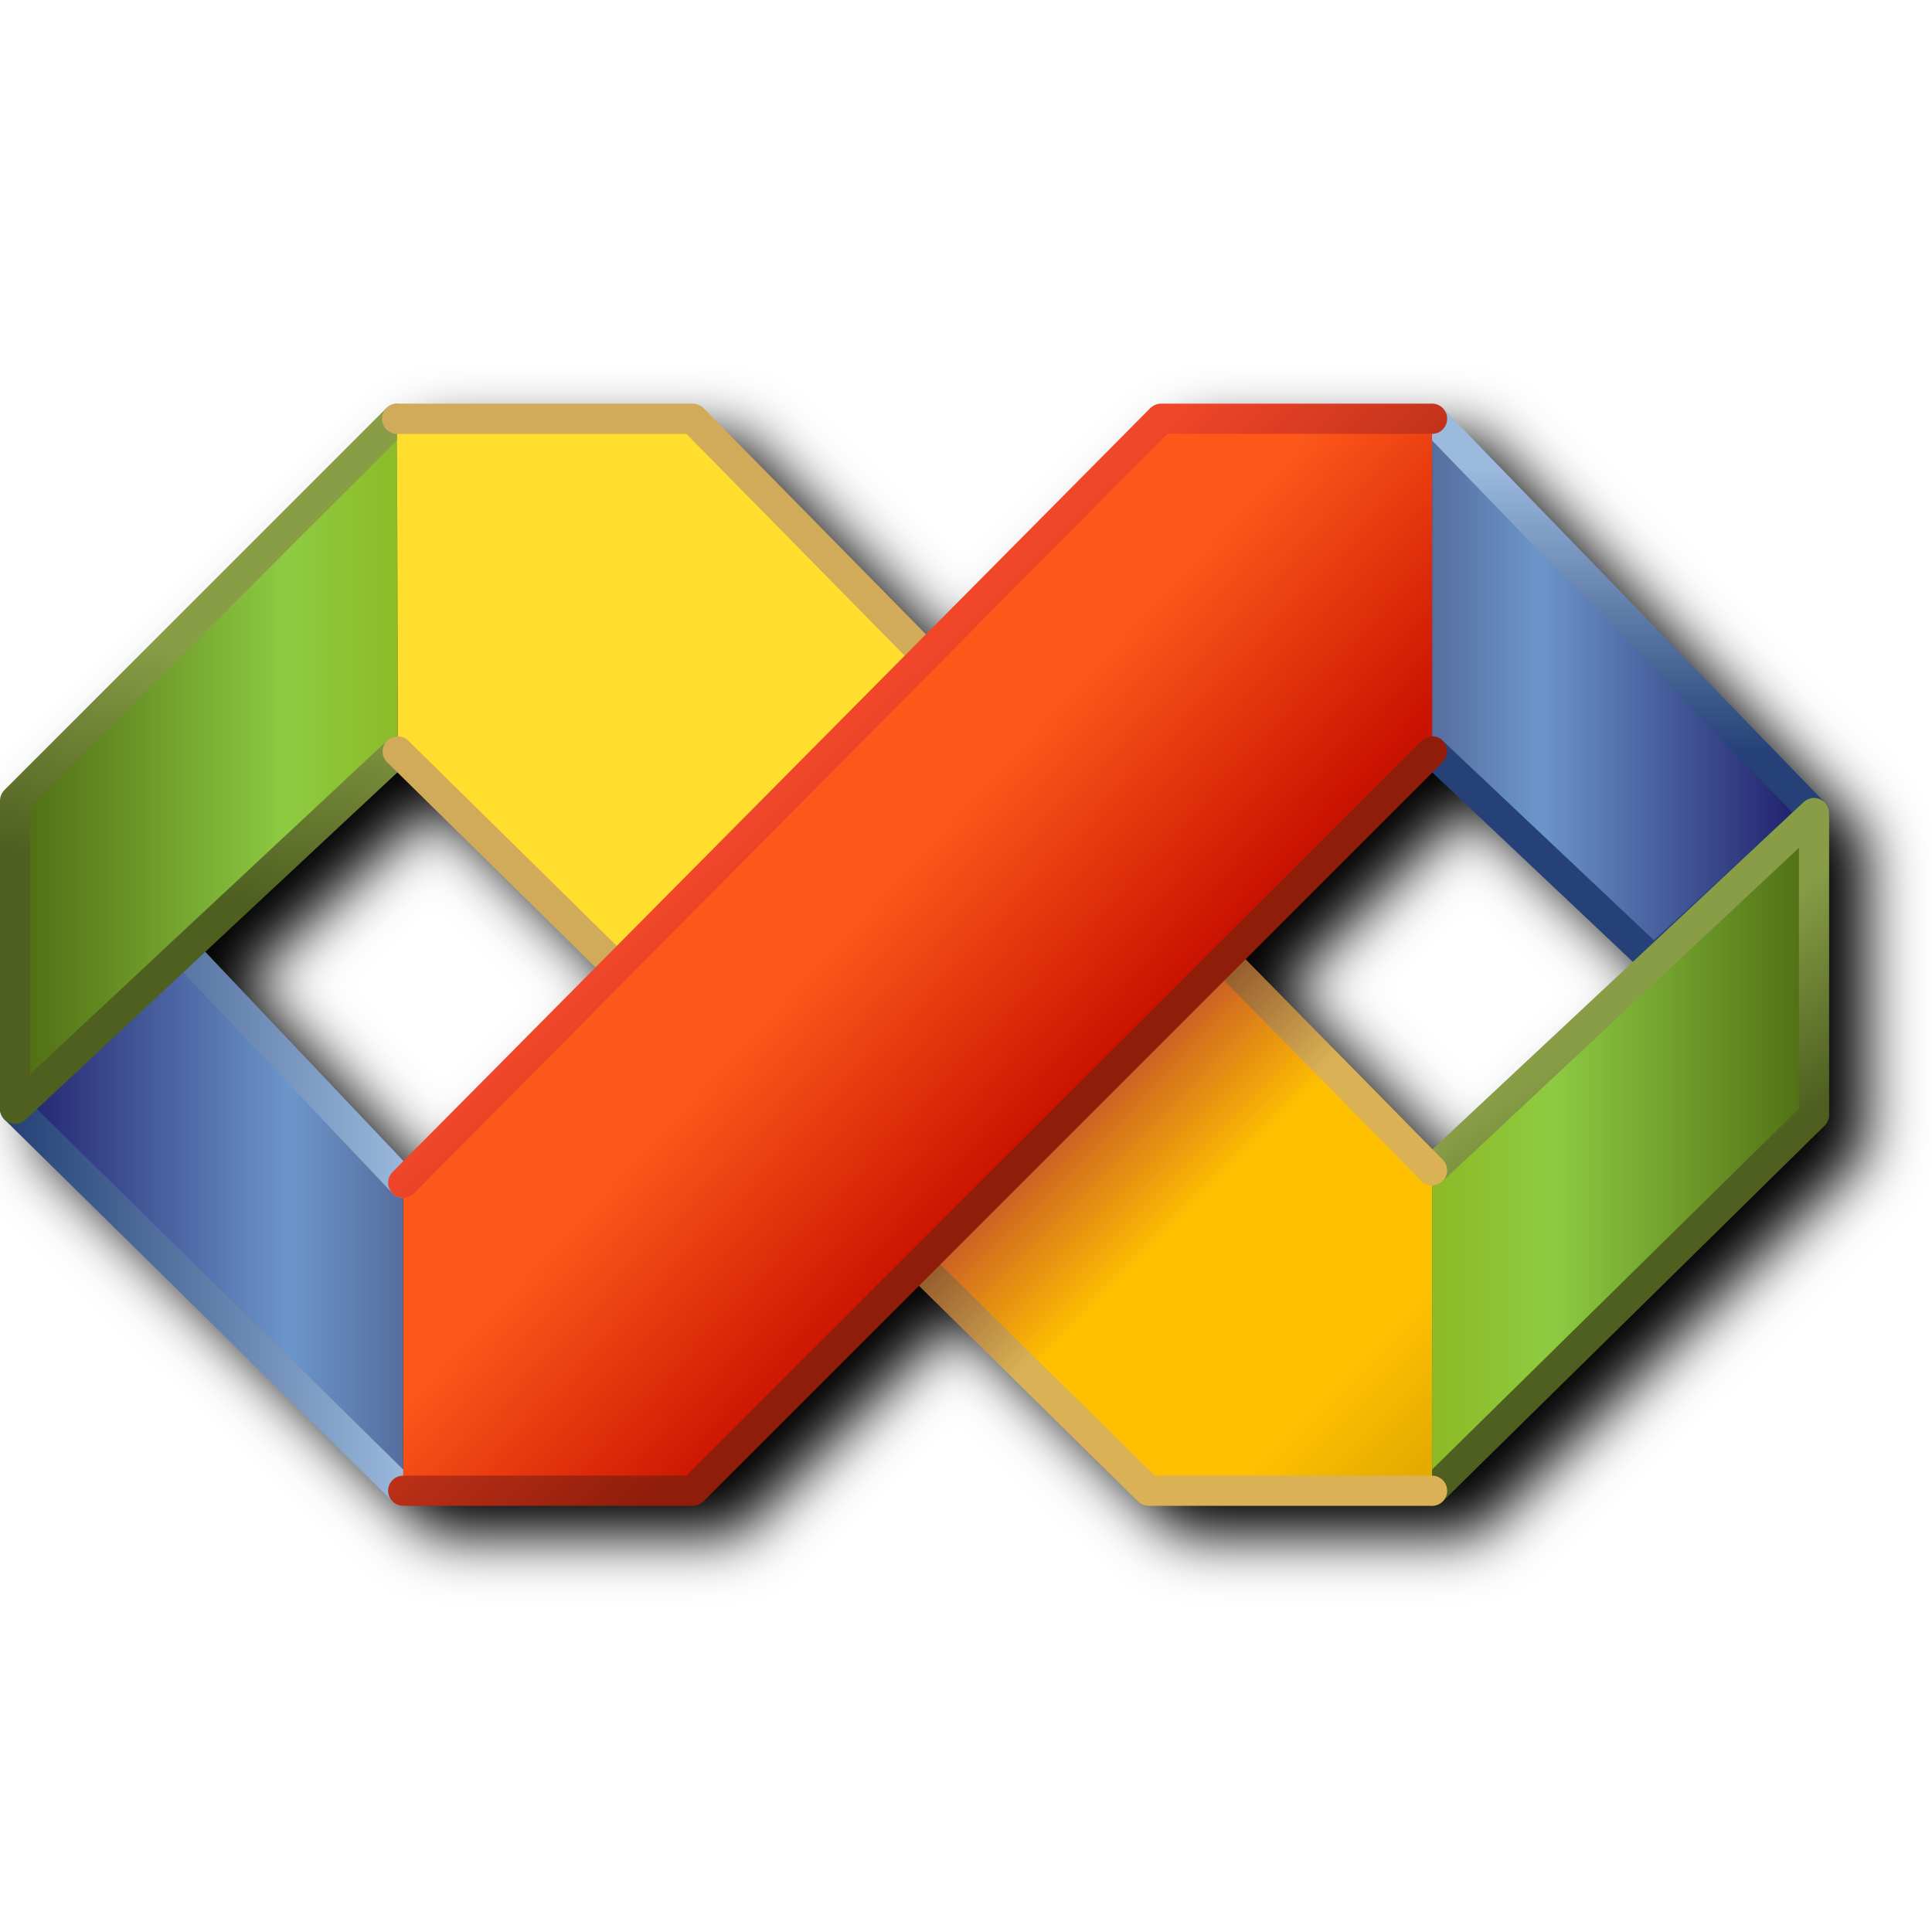
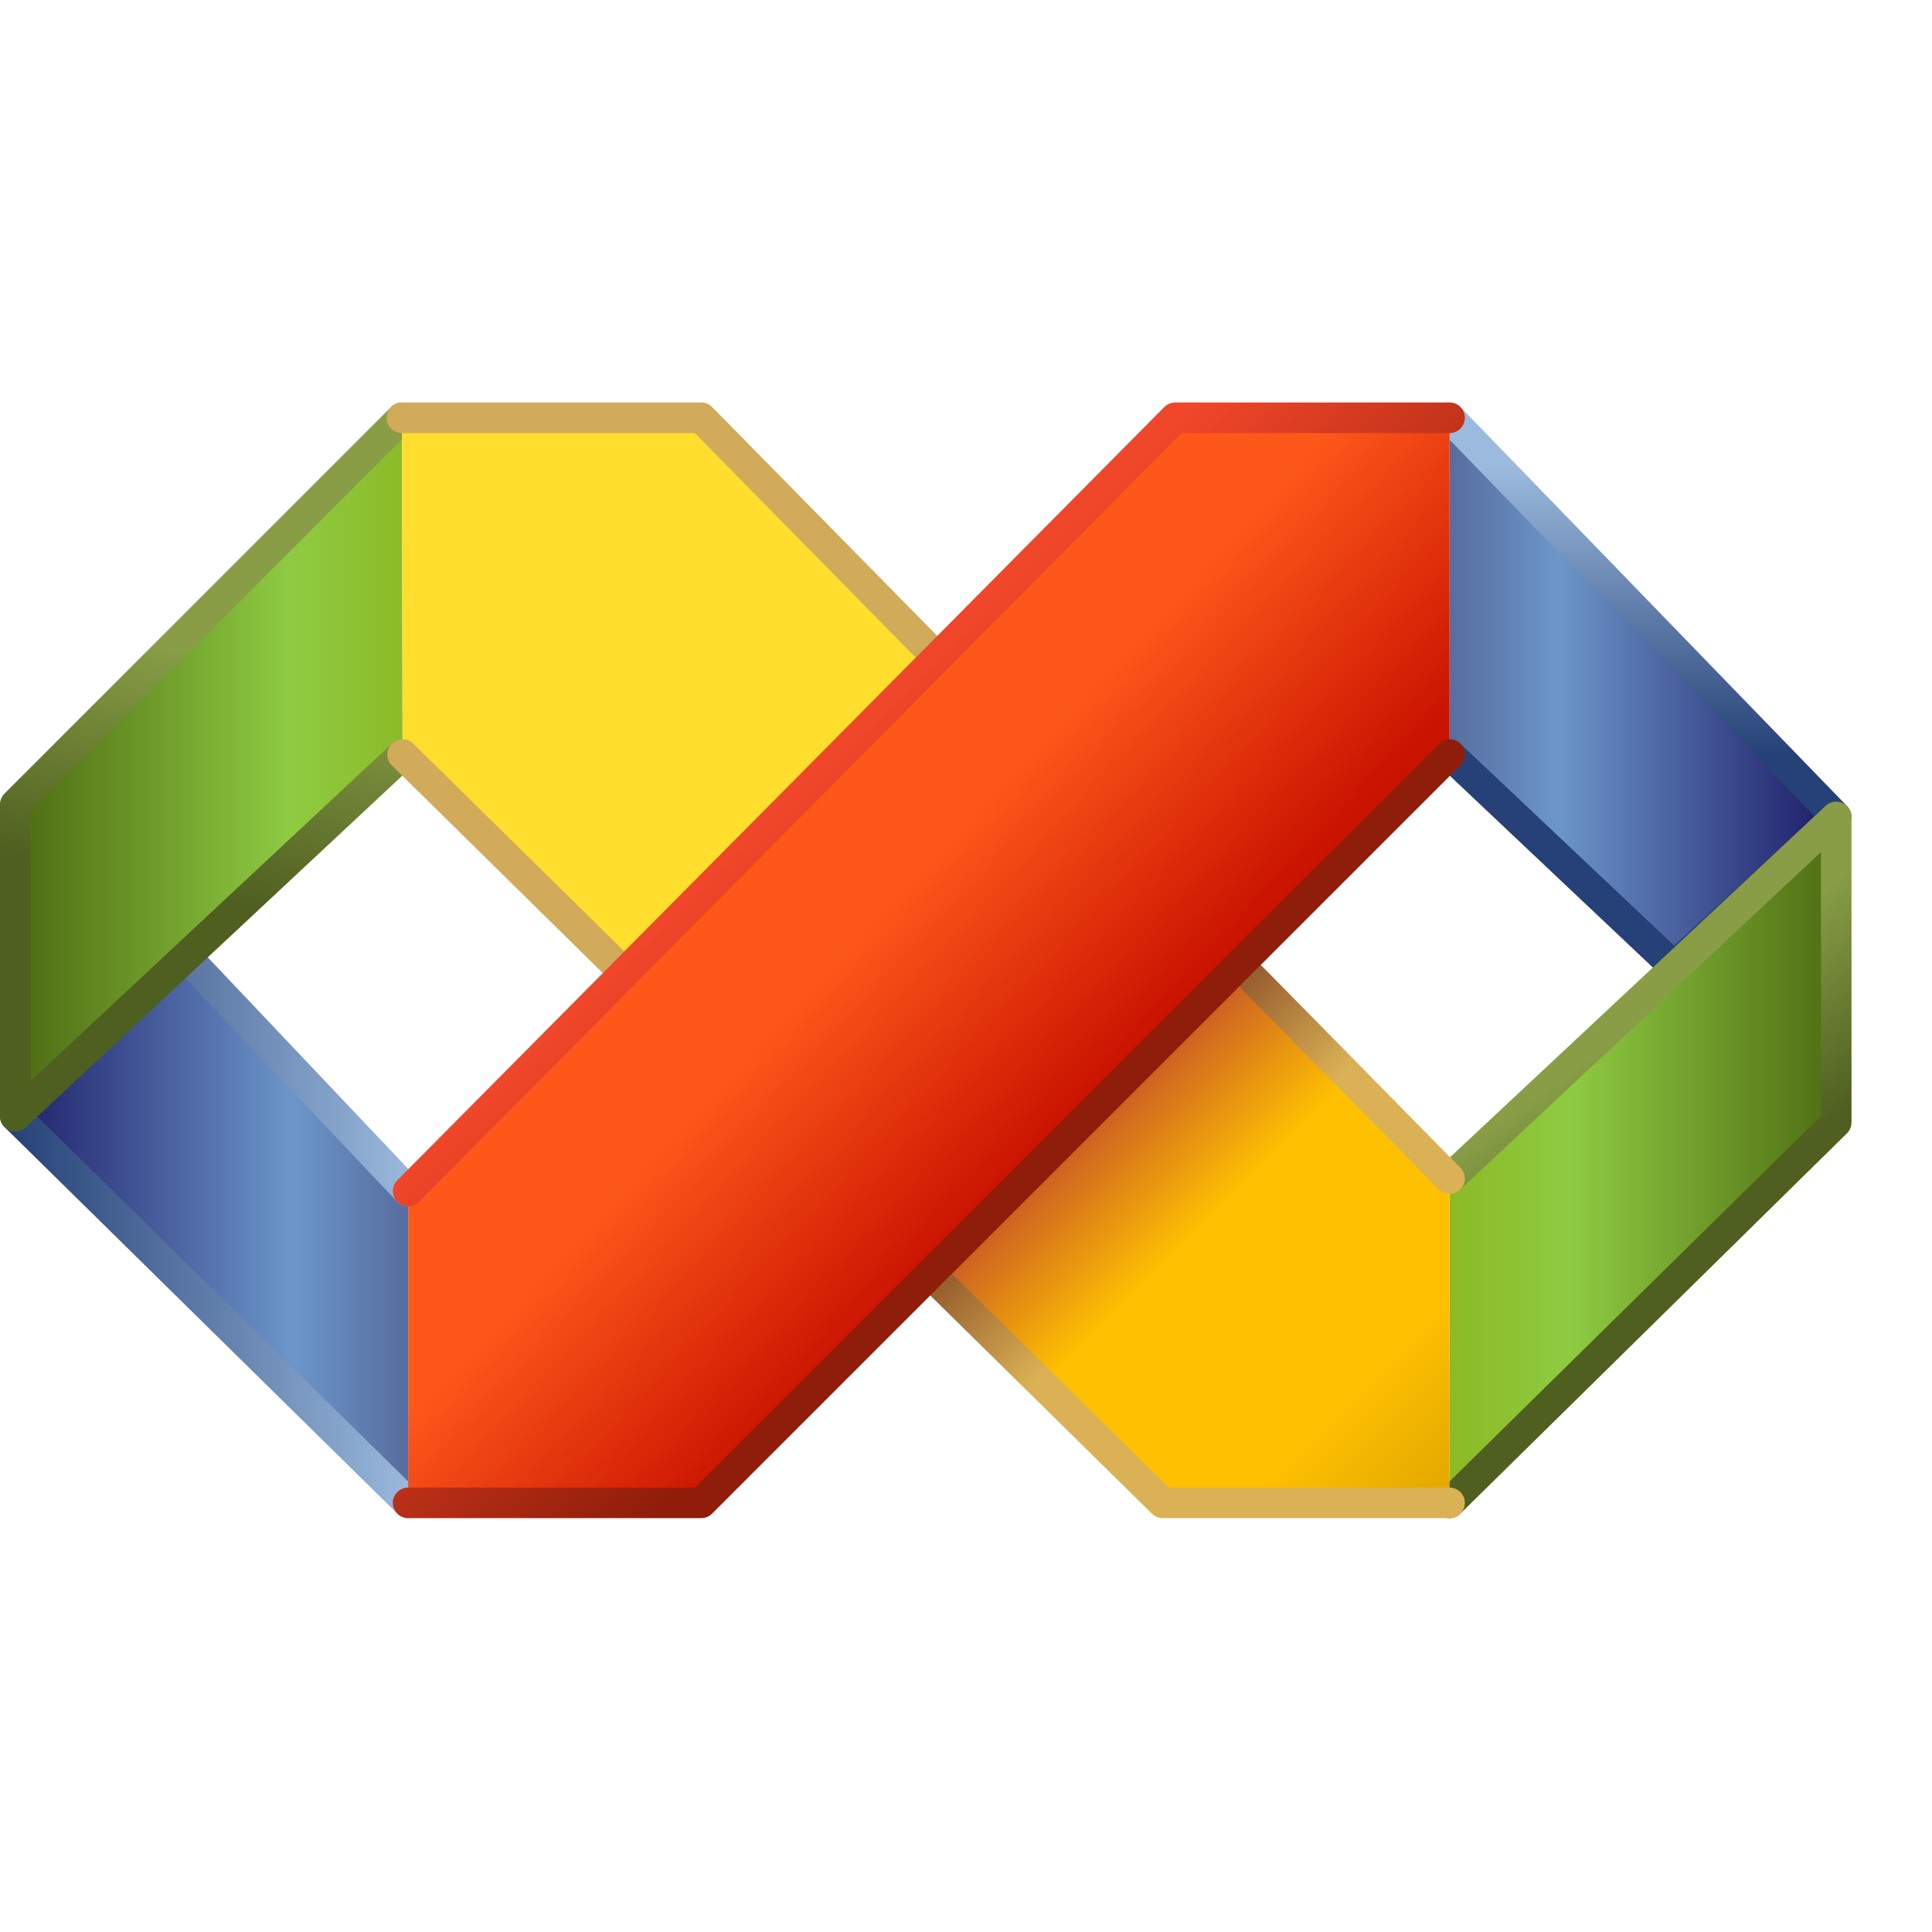
- <svg xmlns="http://www.w3.org/2000/svg" xmlns:xlink="http://www.w3.org/1999/xlink" width="256" height="256" viewBox="0 0 256 256" version="1.1" id="svg8">
+ <svg xmlns="http://www.w3.org/2000/svg" xmlns:xlink="http://www.w3.org/1999/xlink" width="48" height="48" viewBox="0 0 48 48" version="1.1" id="svg8">
  <defs id="defs2">
    <linearGradient id="linearGradient1412">
      <stop style="stop-color:#f04629;stop-opacity:1;" offset="0" id="stop1408" />
      <stop style="stop-color:#8f1d0a;stop-opacity:1" offset="1" id="stop1410" />
    </linearGradient>
    <linearGradient id="linearGradient277966">
      <stop style="stop-color:#506e14;stop-opacity:1" offset="0" id="stop277964" />
      <stop style="stop-color:#8ecb42;stop-opacity:1" offset="0.7" id="stop277962" />
      <stop style="stop-color:#8cbb27;stop-opacity:1" offset="1" id="stop277960" />
    </linearGradient>
    <linearGradient id="linearGradient277658">
      <stop style="stop-color:#1e1e69;stop-opacity:1" offset="0" id="stop277656" />
      <stop style="stop-color:#6c96ca;stop-opacity:1" offset="0.7" id="stop277654" />
      <stop style="stop-color:#556b9c;stop-opacity:1" offset="1" id="stop277652" />
    </linearGradient>
    <linearGradient id="linearGradient223858">
      <stop style="stop-color:#d1aa5a;stop-opacity:1" offset="0" id="stop223854" />
      <stop style="stop-color:#8e5229;stop-opacity:1" offset="0.563" id="stop253678" />
      <stop style="stop-color:#dab255;stop-opacity:1" offset="0.773" id="stop223892" />
      <stop style="stop-color:#dab255;stop-opacity:1" offset="1" id="stop223856" />
    </linearGradient>
    <linearGradient id="linearGradient156983">
      <stop style="stop-color:#ffde2e;stop-opacity:1" offset="0" id="stop156979" />
      <stop style="stop-color:#c75627;stop-opacity:1" offset="0.451" id="stop180532" />
      <stop style="stop-color:#fec001;stop-opacity:1" offset="0.627" id="stop157081" />
      <stop style="stop-color:#fec001;stop-opacity:1" offset="0.871" id="stop161506" />
      <stop style="stop-color:#e5ab00;stop-opacity:1" offset="1" id="stop156981" />
    </linearGradient>
    <linearGradient id="linearGradient135223">
      <stop style="stop-color:#889d46;stop-opacity:1" offset="0" id="stop135219" />
      <stop style="stop-color:#4e5f20;stop-opacity:1" offset="1" id="stop135221" />
    </linearGradient>
    <linearGradient id="linearGradient109034">
      <stop style="stop-color:#8cbb27;stop-opacity:1" offset="0" id="stop109030" />
      <stop style="stop-color:#8ecb42;stop-opacity:1" offset="0.3" id="stop109106" />
      <stop style="stop-color:#506e14;stop-opacity:1" offset="1" id="stop109032" />
    </linearGradient>
    <linearGradient id="linearGradient98871">
      <stop style="stop-color:#254177;stop-opacity:1;" offset="0" id="stop98867" />
      <stop style="stop-color:#9bbadd;stop-opacity:1" offset="1" id="stop98869" />
    </linearGradient>
    <linearGradient id="linearGradient45895">
      <stop style="stop-color:#556b9c;stop-opacity:1" offset="0" id="stop45891" />
      <stop style="stop-color:#6c96ca;stop-opacity:1" offset="0.3" id="stop75394" />
      <stop style="stop-color:#1e1e69;stop-opacity:1" offset="1" id="stop45893" />
    </linearGradient>
    <linearGradient id="linearGradient2572">
      <stop style="stop-color:#c91200;stop-opacity:1" offset="0" id="stop2568" />
      <stop style="stop-color:#fd581a;stop-opacity:1" offset="1" id="stop2570" />
    </linearGradient>
    <linearGradient xlink:href="#linearGradient2572" id="linearGradient2574" x1="-30.953" y1="11.537" x2="-47.788" y2="-4.166" gradientUnits="userSpaceOnUse" />
    <linearGradient xlink:href="#linearGradient45895" id="linearGradient45897" x1="-1.632" y1="-22.743" x2="29.084" y2="-22.743" gradientUnits="userSpaceOnUse" />
    <linearGradient xlink:href="#linearGradient98871" id="linearGradient98873" x1="1.311" y1="-17.354" x2="1.311" y2="-40.554" gradientUnits="userSpaceOnUse" />
    <linearGradient xlink:href="#linearGradient109034" id="linearGradient109036" x1="-0.432" y1="17.5" x2="29.568" y2="17.5" gradientUnits="userSpaceOnUse" />
    <linearGradient xlink:href="#linearGradient135223" id="linearGradient135225" x1="5.568" y1="10" x2="14.568" y2="22.5" gradientUnits="userSpaceOnUse" />
    <linearGradient xlink:href="#linearGradient156983" id="linearGradient156985" x1="-55.145" y1="-10.98" x2="-2.85" y2="41.145" gradientUnits="userSpaceOnUse" />
    <linearGradient xlink:href="#linearGradient223858" id="linearGradient223860" x1="-46.372" y1="-19.953" x2="-4.46" y2="21.966" gradientUnits="userSpaceOnUse" />
    <linearGradient xlink:href="#linearGradient277658" id="linearGradient277620" x1="-116.631" y1="20.532" x2="-84.132" y2="20.532" gradientUnits="userSpaceOnUse" />
    <linearGradient xlink:href="#linearGradient98871" id="linearGradient277669" x1="-116.631" y1="20.532" x2="-84.132" y2="20.532" gradientUnits="userSpaceOnUse" />
    <linearGradient xlink:href="#linearGradient277966" id="linearGradient277928" x1="-115.432" y1="-15" x2="-84.932" y2="-15" gradientUnits="userSpaceOnUse" />
    <linearGradient xlink:href="#linearGradient135223" id="linearGradient278186" x1="-94.432" y1="-24" x2="-98.432" y2="-5.5" gradientUnits="userSpaceOnUse" />
-     <filter style="color-interpolation-filters:sRGB" id="filter1281" x="-0.038" y="-0.064" width="1.077" height="1.128">
-       <feGaussianBlur stdDeviation="3.884" id="feGaussianBlur1283" />
-     </filter>
    <linearGradient xlink:href="#linearGradient1412" id="linearGradient1414" x1="-49.969" y1="-17.76" x2="-26.589" y2="6.38" gradientUnits="userSpaceOnUse" />
  </defs>
  <g id="layer1" transform="translate(-12.56771)">
-     <path id="path1142" style="color:#000000;fill:#000000;fill-opacity:1;stroke-width:4;stroke-linecap:round;stroke-linejoin:round;-inkscape-stroke:none;filter:url(#filter1281)" d="m 70.181,57.49 a 2,2 0 0 0 -0.164,0.068 2,2 0 0 0 -1.252,0.518 L 18.154,108.687 a 2,2 0 0 0 -0.586,1.414 v 40.816 a 2,2 0 0 0 0.07,0.234 2,2 0 0 0 0.176,0.586 2,2 0 0 0 0.234,0.404 2,2 0 0 0 0.117,0.201 L 69.593,202.955 a 2,2 0 0 0 1.24,0.508 2,2 0 0 0 0.162,0.066 h 38.367 a 2,2 0 0 0 1.416,-0.586 l 28.562,-28.562 29.027,28.574 a 2,2 0 0 0 1.402,0.574 h 37.551 a 2,2 0 0 0 0.156,-0.065 2,2 0 0 0 1.248,-0.51 l 50.611,-49.795 a 2,2 0 0 0 0.598,-1.426 v -40 a 2,2 0 0 0 -0.008,-0.027 2,2 0 0 0 -0.318,-1.062 2,2 0 0 0 -0.014,-0.018 2,2 0 0 0 -0.225,-0.283 L 208.759,58.097 a 2,2 0 0 0 -0.016,-0.01 2,2 0 0 0 -0.555,-0.385 2,2 0 0 0 -0.17,-0.07 2,2 0 0 0 -0.611,-0.131 2,2 0 0 0 -0.053,-0.012 2,2 0 0 0 -0.014,0.002 2,2 0 0 0 -0.019,-0.002 H 171.404 a 2,2 0 0 0 -1.42,0.592 L 140.259,88.049 110.79,58.088 a 2,2 0 0 0 -1.428,-0.598 z m 0.047,48.852 26.25,25.842 -25.449,25.656 -26.262,-27.719 z m 137.135,0.018 26.568,25.092 -26.551,24.838 -24.766,-25.182 z" />
-     <g id="g280252" transform="matrix(1.632646,0,0,1.632646,204.1703,128.0896)" style="stroke-width:2.45;stroke-miterlimit:4;stroke-dasharray:none">
+     <g id="g280252" transform="matrix(0.3098686,0,0,0.3098686,48.93281,24.15869)" style="stroke-width:2.45;stroke-miterlimit:4;stroke-dasharray:none">
      <path style="fill:url(#linearGradient45897);fill-opacity:1;stroke:url(#linearGradient98873);stroke-width:2.45;stroke-linecap:round;stroke-linejoin:round;stroke-miterlimit:4;stroke-dasharray:none;stroke-opacity:1" d="m -1.132,-44.468 31,32 -13,12 L -1.132,-17.468" id="path1923" />
      <path style="fill:url(#linearGradient109036);fill-opacity:1;stroke:url(#linearGradient135225);stroke-width:2.45;stroke-linecap:round;stroke-linejoin:round;stroke-miterlimit:4;stroke-dasharray:none;stroke-opacity:1" d="m -1.132,16.532 31,-29 v 24.5 l -31,30.5" id="path1283" />
      <path style="fill:url(#linearGradient277620);fill-opacity:1;stroke:url(#linearGradient277669);stroke-width:2.45;stroke-linecap:round;stroke-linejoin:round;stroke-miterlimit:4;stroke-dasharray:none;stroke-opacity:1" d="m -84.632,42.532 -31.5,-31 13.5,-13 18,19" id="path1927" />
      <path style="fill:url(#linearGradient277928);fill-opacity:1;stroke:url(#linearGradient278186);stroke-width:2.45;stroke-linecap:round;stroke-linejoin:round;stroke-miterlimit:4;stroke-dasharray:none;stroke-opacity:1" d="m -85.132,-44.468 -31,31 v 25 l 31.052,-29" id="path2019" />
      <path style="fill:url(#linearGradient156985);fill-opacity:1;stroke:none;stroke-width:2.45;stroke-linecap:round;stroke-linejoin:round;stroke-miterlimit:4;stroke-dasharray:none;stroke-opacity:1" d="M -1.132,42.532 H -24.132 l -60.948,-60 -0.052,-27 h 24 l 60,61 z" id="path1565" />
      <path style="fill:none;fill-opacity:1;stroke:url(#linearGradient223860);stroke-width:2.45;stroke-linecap:round;stroke-linejoin:round;stroke-miterlimit:4;stroke-dasharray:none;stroke-opacity:1" d="m -85.132,-44.468 h 24 l 60,61 m 0,26 H -24.132 l -60.948,-60" id="path279120" />
      <path style="fill:url(#linearGradient2574);fill-opacity:1;stroke:none;stroke-width:2.45;stroke-linecap:butt;stroke-linejoin:round;stroke-miterlimit:4;stroke-dasharray:none;stroke-opacity:1" d="m -1.132,-17.468 -60,60 h -23.5 v -25 l 61.5,-62 h 22 z" id="path1925" />
      <path style="fill:none;fill-opacity:1;stroke:url(#linearGradient1414);stroke-width:2.45;stroke-linecap:round;stroke-linejoin:round;stroke-miterlimit:4;stroke-dasharray:none;stroke-opacity:1" d="m -1.132,-17.468 -60,60 h -23.5 m 0,-25 61.5,-62 h 22" id="path279447" />
    </g>
  </g>
</svg>
